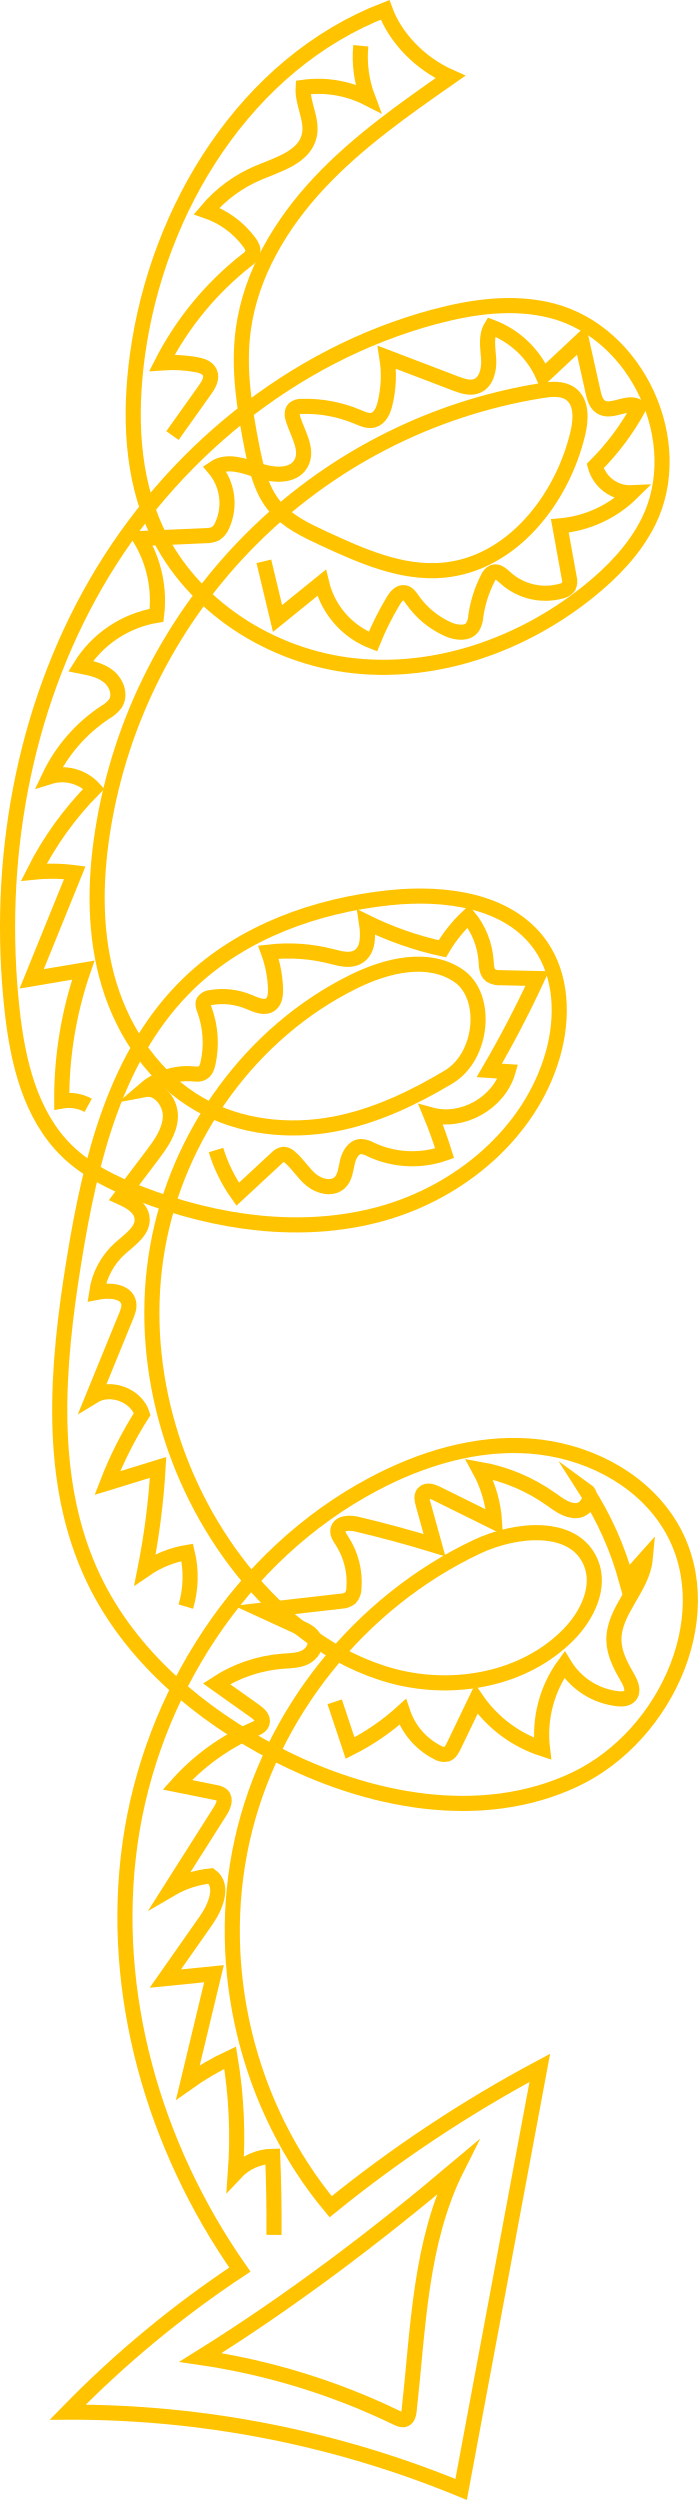
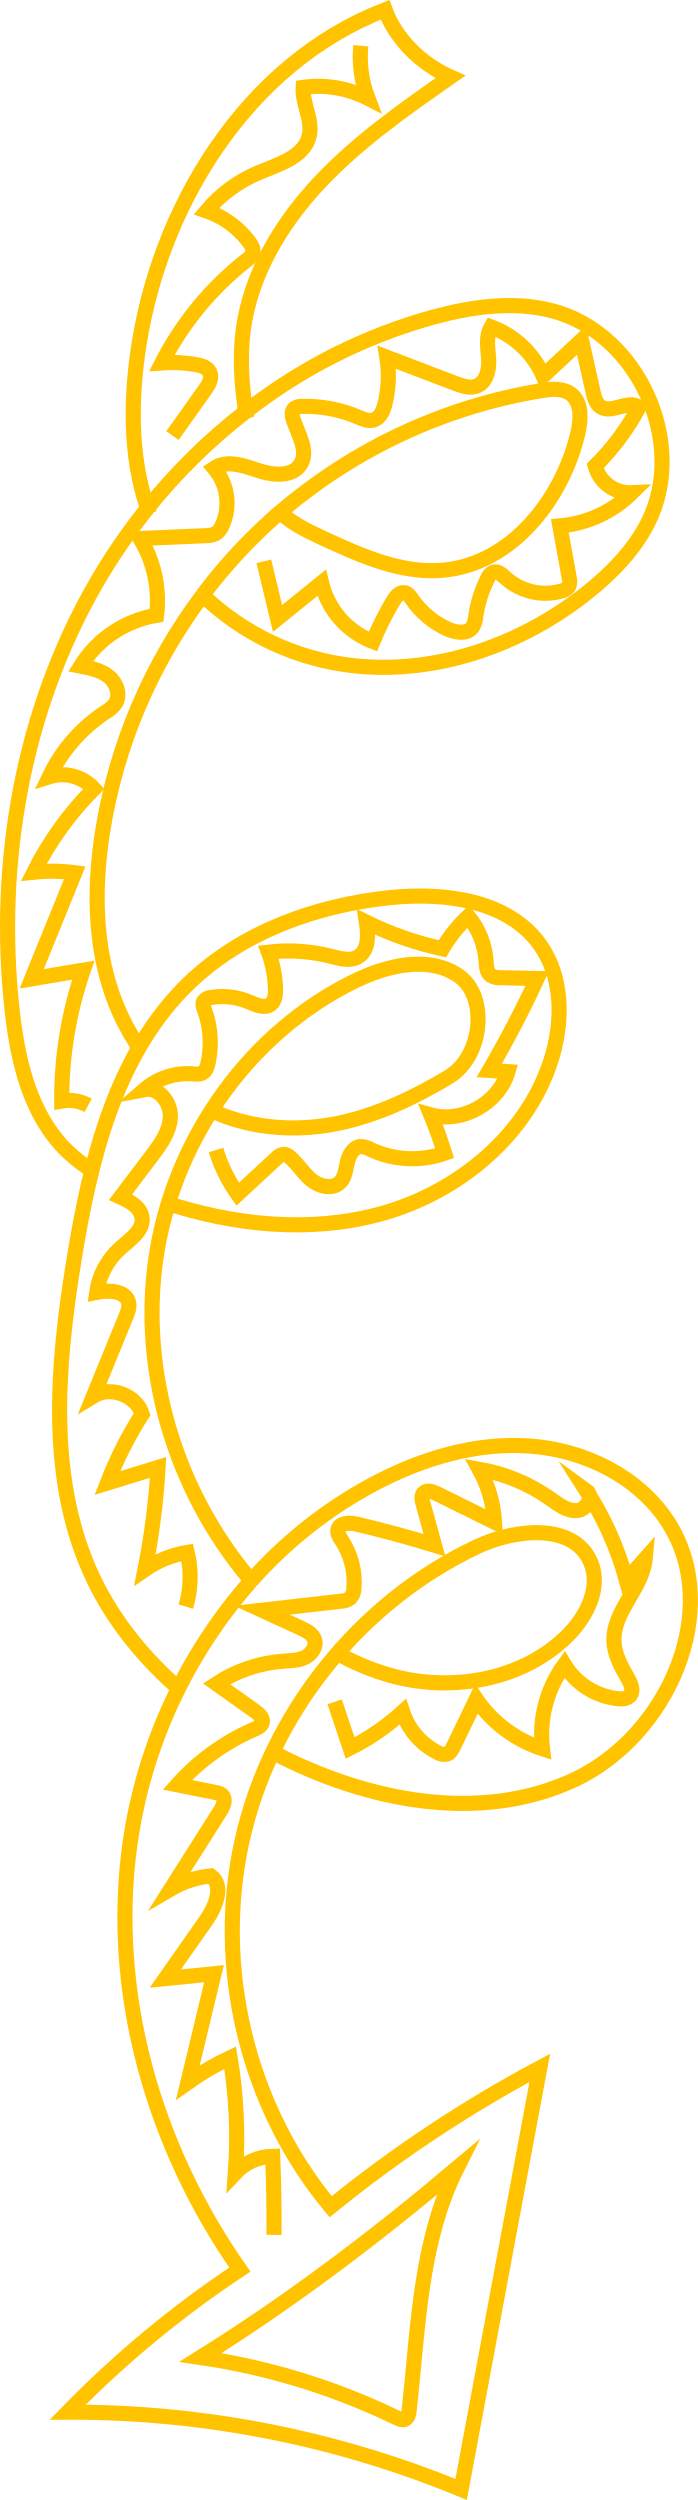
<svg xmlns="http://www.w3.org/2000/svg" id="Layer_1" data-name="Layer 1" viewBox="0 0 276.94 992.13">
  <defs>
    <style>.cls-1{fill:none;stroke:#ffc300;stroke-miterlimit:10;stroke-width:6px;}</style>
  </defs>
-   <path class="cls-1" d="M152.81,3.9C97.75,25.17,62.42,82.57,54.52,141.07c-3.17,23.48-2.39,48.22,7.65,69.68,14.06,30,45.7,50.07,78.68,53.5s66.57-8.56,92.45-29.29c9.69-7.76,18.57-16.9,24.07-28,15.53-31.43-4.26-74.76-38.18-83.61-15.32-4-31.61-1.7-46.9,2.4-56.41,15.15-104.9,55.13-134.12,105.7s-39.71,111-33.41,169.06c2.22,20.45,7.13,42,21.89,56.34,8.08,7.84,18.48,12.85,29,16.91,30.28,11.7,64.09,16.57,95.4,8s59.46-32.05,68.35-63.26c4.13-14.49,3.73-31.11-4.95-43.42-12.65-17.92-38-21.11-59.78-18.83-29.19,3.05-58.38,13.5-79.55,33.83-29.13,28-39.22,70-45.69,109.85-6.89,42.4-10.8,87.8,7.68,126.57,14.64,30.69,42.06,53.82,72.24,69.47,36.52,18.94,81.4,27.8,118.63,10.31s59.43-68,37-102.41c-11.78-18.06-33.23-28.45-54.74-30s-43,5-62,15.09C95.49,616.89,59.88,672.58,51.6,731.6S61,851.9,95.19,900.69a416.64,416.64,0,0,0-68.32,56.58A405.42,405.42,0,0,1,183,987.94l31.22-167.3a520.38,520.38,0,0,0-83,55.1c-33-39.65-46.33-94.84-35.17-145.18s46.59-94.71,93.21-116.73c15.43-7.28,38.57-9.51,45.19,6.22,4.11,9.75-1.37,21.05-8.77,28.6-17.46,17.82-45.35,22.94-69.48,16.59s-44.65-22.78-60.16-42.32c-28.22-35.56-41.39-83.13-33.53-127.84S99.7,409.52,140.44,389.5c13-6.4,29.4-10.45,41.43-2.35s9.85,32.07-3.81,40.25S149,443,132.67,446.09c-18,3.4-37.35,1.32-53.29-7.71-17.76-10.06-30.16-28.11-36.07-47.65s-5.76-40.49-2.61-60.65A210.15,210.15,0,0,1,215,155c3.9-.63,8.27-1,11.45,1.29,4.55,3.33,4.17,10.18,2.87,15.66-6.25,26.44-26.43,51.94-53.49,54.34-16.47,1.47-32.35-5.64-47.36-12.57-7-3.26-14.33-6.7-19.32-12.64-5.5-6.54-7.5-15.24-9.17-23.62-3-15.33-5.51-31.06-3.45-46.55,2.95-22.1,15-42.17,30.25-58.43s33.67-29.15,51.94-41.91C166.69,25.23,156.87,15.05,152.81,3.9Z" />
+   <path class="cls-1" d="M80,235.78a102.79,102.79,0,0,0,60.85,28.47c33,3.44,66.57-8.56,92.45-29.29,9.69-7.76,18.57-16.9,24.07-28,15.53-31.43-4.26-74.76-38.18-83.61-15.32-4-31.61-1.7-46.9,2.4a212.29,212.29,0,0,0-74.8,37.63" />
+   <path class="cls-1" d="M97.88,165.89c-1.88-11.62-2.88-23.37-1.34-35,2.95-22.1,15-42.17,30.25-58.43s33.67-29.15,51.94-41.91c-12-5.33-21.86-15.51-25.92-26.66C97.75,25.17,62.42,82.57,54.52,141.07c-2.83,21-2.51,43,4.79,62.82" />
+   <path class="cls-1" d="M111.21,203.26A212,212,0,0,1,215,155c3.9-.63,8.27-1,11.45,1.29,4.55,3.33,4.17,10.18,2.87,15.66-6.25,26.44-26.43,51.94-53.49,54.34-16.47,1.47-32.35-5.64-47.36-12.57-7-3.26-14.33-6.7-19.32-12.64" />
+   <path class="cls-1" d="M80.42,236.19a208,208,0,0,1,19-22q5.69-5.7,11.8-11" />
+   <path class="cls-1" d="M56.09,417a90.51,90.51,0,0,1-12.78-26.26c-5.9-19.53-5.76-40.49-2.61-60.65a212.05,212.05,0,0,1,39.72-93.89" />
+   <path class="cls-1" d="M100,627.65q-2-2.32-3.9-4.73c-28.22-35.56-41.39-83.13-33.53-127.84S99.7,409.52,140.44,389.5c13-6.4,29.4-10.45,41.43-2.35s9.85,32.07-3.81,40.25S149,443,132.67,446.09c-16.9,3.19-35,1.55-50.33-6.13" />
+   <path class="cls-1" d="M99.6,627.4a199.88,199.88,0,0,0-48,104.2c-8.29,59,9.37,120.3,43.59,169.09a416.64,416.64,0,0,0-68.32,56.58A405.42,405.42,0,0,1,183,987.94l31.22-167.3a520.38,520.38,0,0,0-83,55.1c-33-39.65-46.33-94.84-35.17-145.18s46.59-94.71,93.21-116.73c15.43-7.28,38.57-9.51,45.19,6.22,4.11,9.75-1.37,21.05-8.77,28.6-17.46,17.82-45.35,22.94-69.48,16.59a95.27,95.27,0,0,1-23.68-9.91" />
+   <path class="cls-1" d="M107,694.72c.78.42,1.57.83,2.36,1.24,36.52,18.94,81.4,27.8,118.63,10.31s59.43-68,37-102.41c-11.78-18.06-33.23-28.45-54.74-30s-43,5-62,15.09A175.09,175.09,0,0,0,99.6,627.4" />
+   <path class="cls-1" d="M65,477.09c27.77,9.2,57.9,12.34,86,4.66,31.3-8.55,59.46-32.05,68.35-63.26,4.13-14.49,3.73-31.11-4.95-43.42-12.65-17.92-38-21.11-59.78-18.83-29.19,3.05-58.38,13.5-79.55,33.83-29.13,28-39.22,70-45.69,109.85-6.89,42.4-10.8,87.8,7.68,126.57,8.18,17.15,20.34,31.93,34.75,44.37" />
+   <path class="cls-1" d="M58.53,201.7a237.41,237.41,0,0,0-20.36,29.72C9,282-1.54,342.41,4.76,400.48c2.22,20.45,7.13,42,21.89,56.34a61.87,61.87,0,0,0,11.1,8.43" />
+   <path class="cls-1" d="M97.49,163.35a234.8,234.8,0,0,0-39,38.35" />
  <path class="cls-1" d="M143.18,18.16A46.24,46.24,0,0,0,146,39a43.41,43.41,0,0,0-25.69-4.33c-.42,6.49,3.87,12.85,2.42,19.19-1.94,8.47-12.17,11.33-20.18,14.7A54.38,54.38,0,0,0,82,83.71,35.51,35.51,0,0,1,98.84,96c1,1.28,1.86,2.85,1.44,4.39a5.88,5.88,0,0,1-2.37,2.82A123,123,0,0,0,64.27,144a54.84,54.84,0,0,1,13.48.68c2.15.38,4.56,1.1,5.49,3.07,1.11,2.33-.46,5-2,7.11l-12.8,18" />
  <path class="cls-1" d="M104.71,222.75l5.43,22.7,17.47-14.15A33.15,33.15,0,0,0,148,254.61a119.39,119.39,0,0,1,8.09-16.2c1-1.66,2.49-3.52,4.39-3.2,1.4.23,2.3,1.56,3.11,2.73a34.47,34.47,0,0,0,14.07,11.72c3.28,1.47,7.8,2.12,9.88-.81a9.76,9.76,0,0,0,1.29-4.4,48.11,48.11,0,0,1,4.73-14.93,4.46,4.46,0,0,1,2.24-2.46c1.74-.58,3.39,1,4.73,2.21a23.65,23.65,0,0,0,22.32,5.28,4.7,4.7,0,0,0,2.81-1.75,5.16,5.16,0,0,0,.22-3.6l-3.71-20.5a46.19,46.19,0,0,0,28.59-13.14,14.36,14.36,0,0,1-14.55-10.62,99.86,99.86,0,0,0,17.36-23.28c-4.14-3.25-10.82,2.71-15.2-.21-1.86-1.24-2.48-3.64-3-5.83L230.78,135,215.59,149.2a36.42,36.42,0,0,0-20.67-19.45c-2.2,3.68-1.3,8.33-1,12.61s-.87,9.47-4.91,10.92c-2.58.92-5.4-.06-8-1l-27.48-10.49a46.52,46.52,0,0,1-.74,18.43c-.66,2.7-1.93,5.72-4.61,6.48-2.05.59-4.18-.39-6.15-1.22a53,53,0,0,0-22.23-4.2,4.41,4.41,0,0,0-3.06.91c-1.09,1.07-.84,2.87-.36,4.33,1.91,5.86,6.13,12.26,3,17.55s-10.91,4.63-16.72,2.7S90.06,182.34,85,185.8a21.38,21.38,0,0,1,3.14,22.79,7,7,0,0,1-2.58,3.18,8.42,8.42,0,0,1-3.89.81L55.6,213.71a47.6,47.6,0,0,1,6.54,30.47A44,44,0,0,0,32,264.35c4,.78,8.12,1.65,11.24,4.22S48,276,45.69,279.35a13.57,13.57,0,0,1-4,3.38,63.13,63.13,0,0,0-22.14,25.52A17.09,17.09,0,0,1,37.26,313a129.41,129.41,0,0,0-23.81,33.12,69.29,69.29,0,0,1,16.22.22L12.58,388.45,33.05,385a156.4,156.4,0,0,0-8.55,51.94A16.12,16.12,0,0,1,35,438.65" />
  <path class="cls-1" d="M85.73,456.39a61.17,61.17,0,0,0,8.6,17.54l15.41-14.29a4.58,4.58,0,0,1,2.77-1.55,4,4,0,0,1,2.62,1.22c3.14,2.68,5.27,6.39,8.46,9s8.28,3.82,11.26,1c2.1-2,2.34-5.22,3-8.08s2.32-6,5.23-6.23a8.65,8.65,0,0,1,4.17,1.25,38.87,38.87,0,0,0,29.2,1.42q-2.4-7.74-5.48-15.23c12.51,3.47,27-4.68,30.61-17.16l-7.4-.49q10.35-17.77,19-36.46L198.72,388a6.53,6.53,0,0,1-4-.93c-1.61-1.25-1.68-3.6-1.81-5.64a31.21,31.21,0,0,0-7.08-17.77,58.7,58.7,0,0,0-10.3,12.87A133.23,133.23,0,0,1,145.41,366c.77,5,1,11.24-3.4,13.76-3.11,1.8-7,.68-10.48-.21a68.54,68.54,0,0,0-25-1.69,46.48,46.48,0,0,1,2.82,14.75c0,2.14-.18,4.57-1.86,5.9-2.42,1.92-5.89.28-8.74-.91a27.17,27.17,0,0,0-15.12-1.72,3.64,3.64,0,0,0-2.84,1.56c-.49,1-.06,2.16.32,3.19a38.14,38.14,0,0,1,1.46,21.26c-.32,1.46-.83,3-2.1,3.81s-2.78.55-4.21.44a26.09,26.09,0,0,0-18.87,6.25c5.64-1.09,10.48,5.19,10.22,10.93S63.79,454,60.33,458.59L47.86,475.08c3.69,1.67,7.86,3.95,8.48,8,.8,5.14-4.61,8.75-8.51,12.18a29,29,0,0,0-9.47,17.6c4.93-1,11.86-.64,12.73,4.3.31,1.75-.38,3.51-1.05,5.15L37.1,554c6.74-4.14,16.91-.37,19.33,7.16A156.48,156.48,0,0,0,42.6,588.55l20.14-6.2a294.81,294.81,0,0,1-5.18,40.48,41.41,41.41,0,0,1,16.74-6.76,41.46,41.46,0,0,1-.55,21.52" />
  <path class="cls-1" d="M132.82,675.37l6.12,18.35A93.46,93.46,0,0,0,159.8,679.4a27.81,27.81,0,0,0,13.81,16.06,5,5,0,0,0,3.75.67c1.32-.47,2-1.84,2.65-3.1l9-18.71A51,51,0,0,0,215.28,694a47.21,47.21,0,0,1,8.7-33.38,28.43,28.43,0,0,0,21.24,13.53c1.66.17,3.57.1,4.7-1.14,1.72-1.88.47-4.86-.8-7.06-2.69-4.63-5.36-9.56-5.49-14.91-.28-11.72,11.36-20.8,12.44-32.47L248.56,627a128,128,0,0,0-15.87-35.52c3.12,2.24.12,7.73-3.71,8s-7.18-2.3-10.31-4.53a69.75,69.75,0,0,0-28.48-11.88,49.75,49.75,0,0,1,6.08,21l-23-11.37c-1.68-.83-4-1.56-5.19-.16-.94,1.07-.62,2.7-.24,4.07l4.59,16.61q-15.28-4.68-30.86-8.36c-2.85-.67-6.91-.6-7.47,2.28-.29,1.52.71,2.95,1.56,4.25a30.19,30.19,0,0,1,4.81,18.8,5.91,5.91,0,0,1-1.47,4,6.49,6.49,0,0,1-3.78,1.26l-31.26,3.57,15.5,7.12c2.17,1,4.55,2.21,5.33,4.47,1,2.79-1.12,5.86-3.78,7.14s-5.72,1.29-8.66,1.49A56,56,0,0,0,85.9,668.2l15.36,10.91c1.56,1.11,3.32,2.74,2.78,4.57-.39,1.33-1.83,2-3.1,2.56A87.93,87.93,0,0,0,70.37,708.3l15.12,3.05a5.09,5.09,0,0,1,2.68,1.1c1.62,1.61.46,4.33-.76,6.26L67.83,749.6a38.9,38.9,0,0,1,15.86-5.14c5.31,3.9,1.9,12.25-1.89,17.65L65.61,785.2l19.31-1.93L74.57,826.39a107.68,107.68,0,0,1,16.77-9.79,193.2,193.2,0,0,1,2.08,45.7,20.79,20.79,0,0,1,14.8-6.58q.63,15.59.51,31.2" />
  <path class="cls-1" d="M79.54,935.56a268.23,268.23,0,0,1,78,24c1,.48,2.15,1,3.17.53,1.19-.54,1.5-2.06,1.65-3.37,3.66-32.72,4.23-66.9,19-96.31C148.94,887.78,115.05,913.41,79.54,935.56Z" />
</svg>
